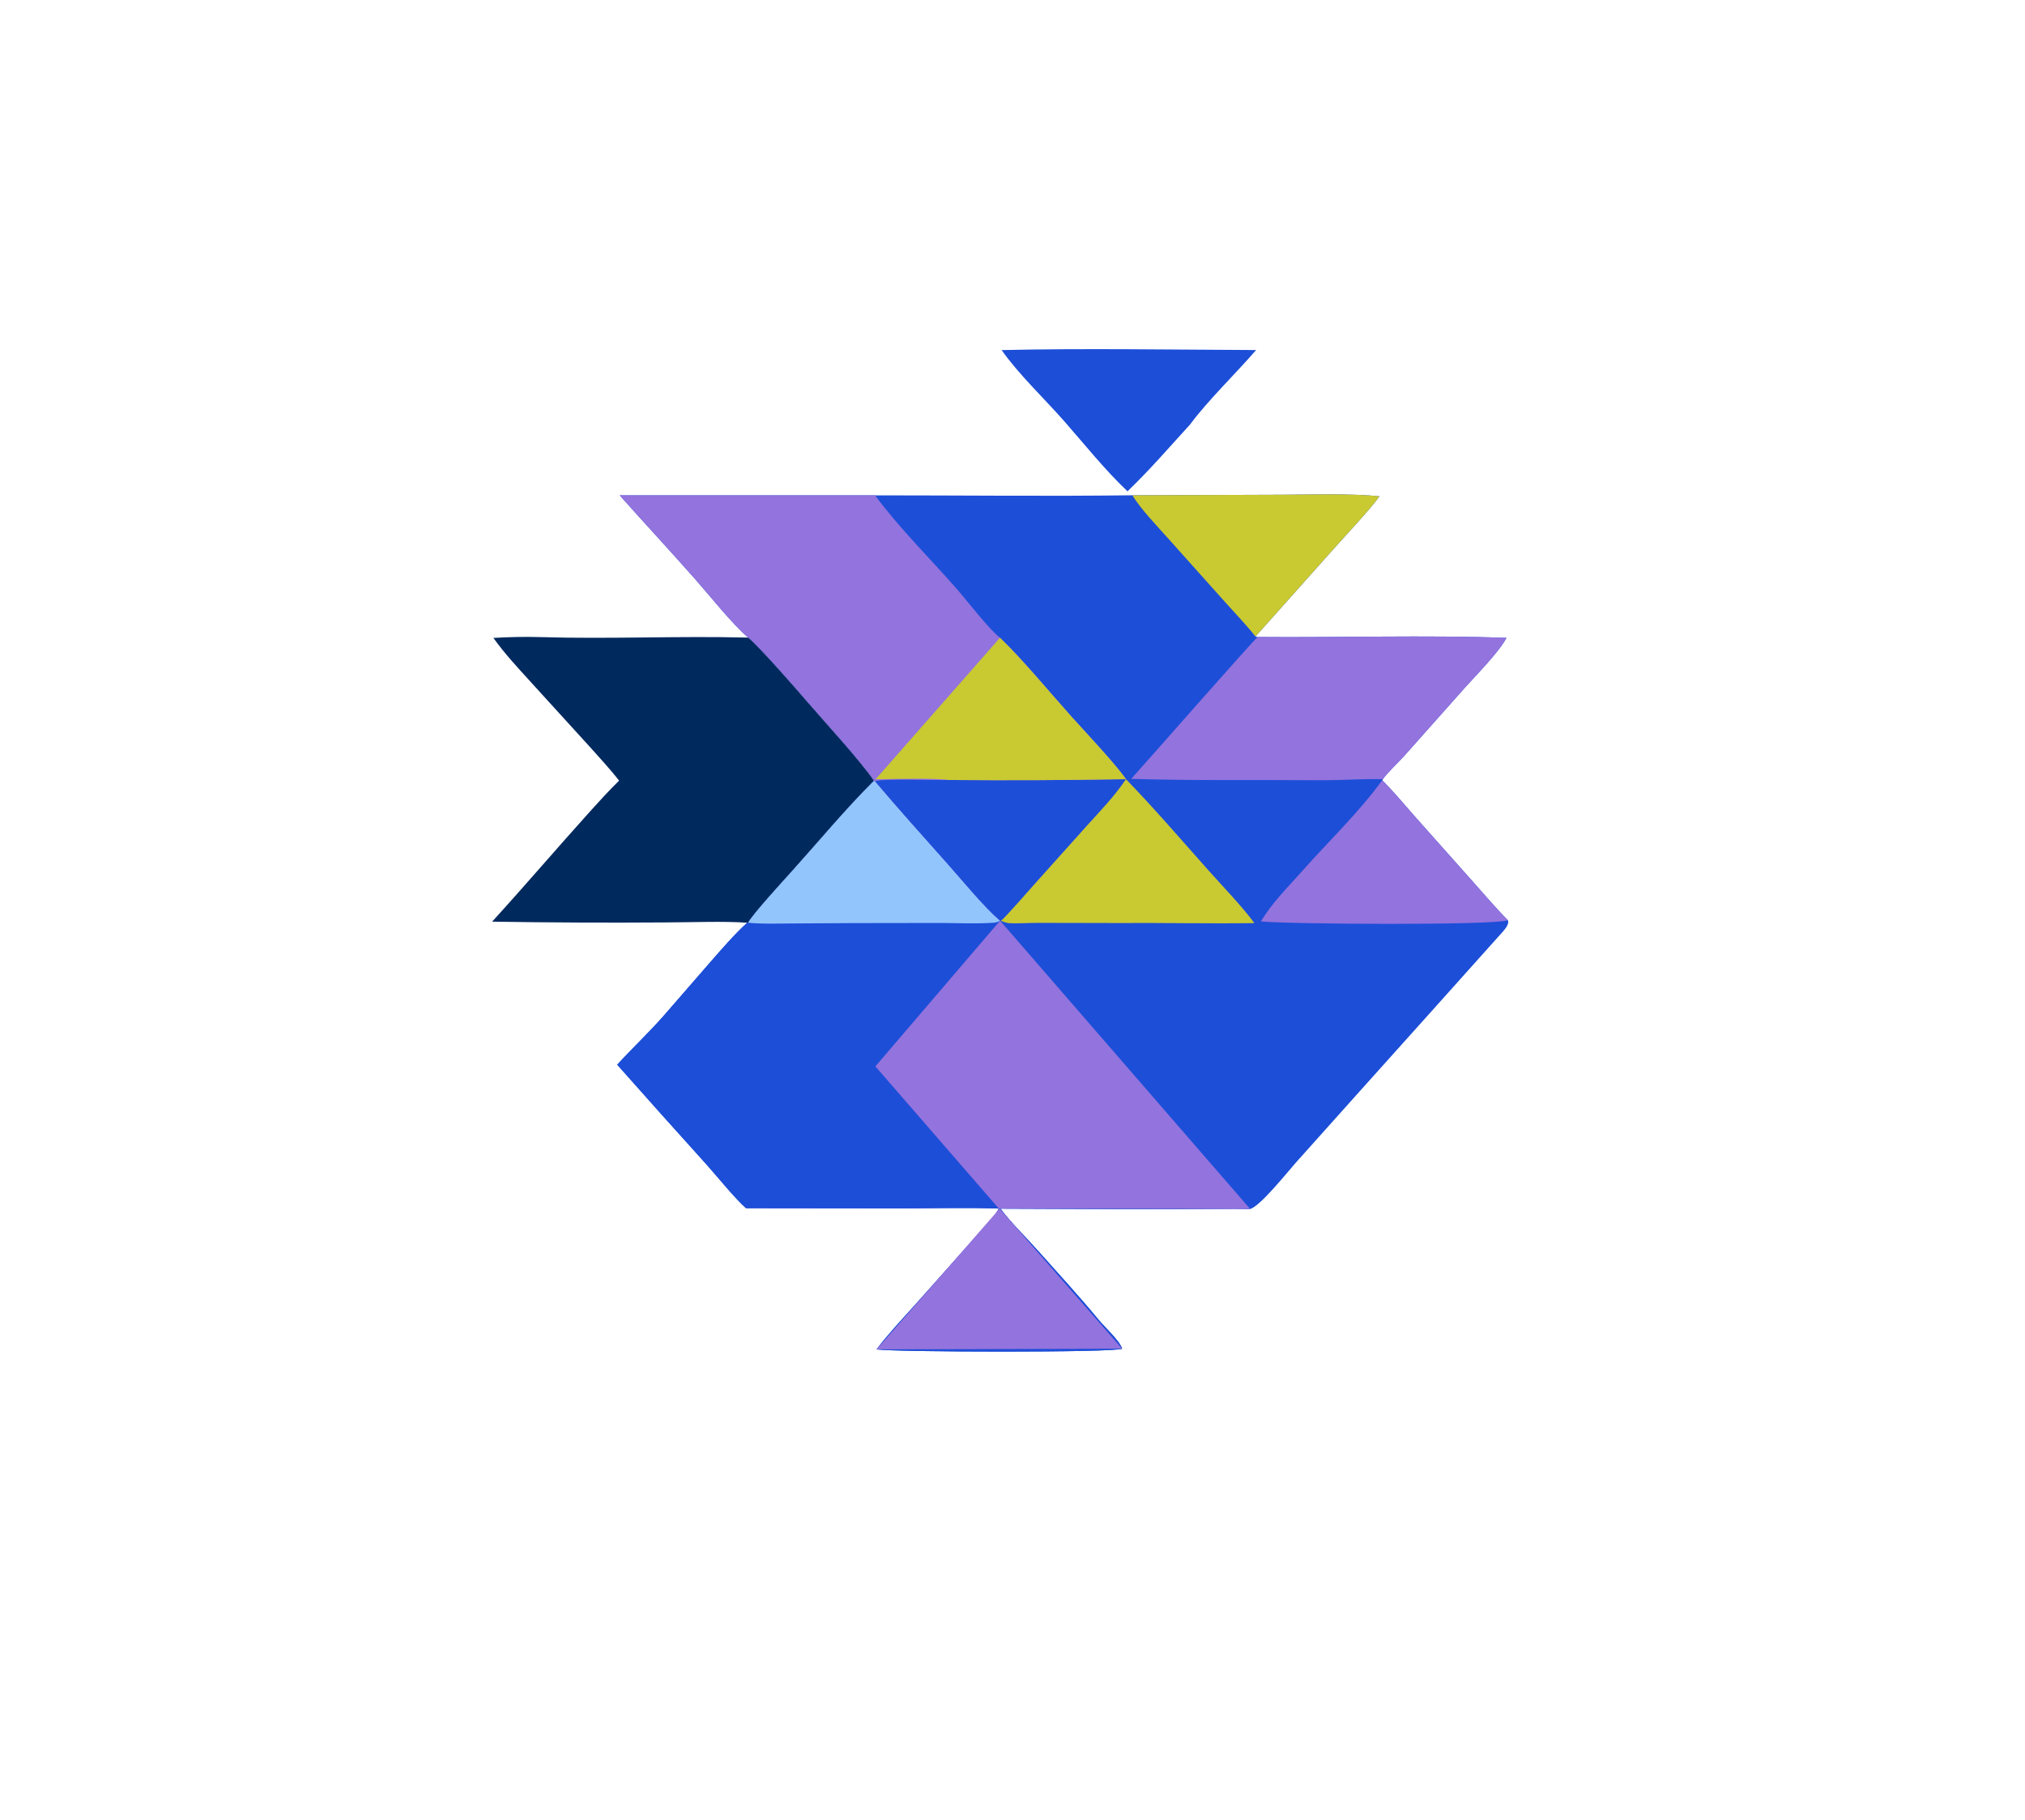
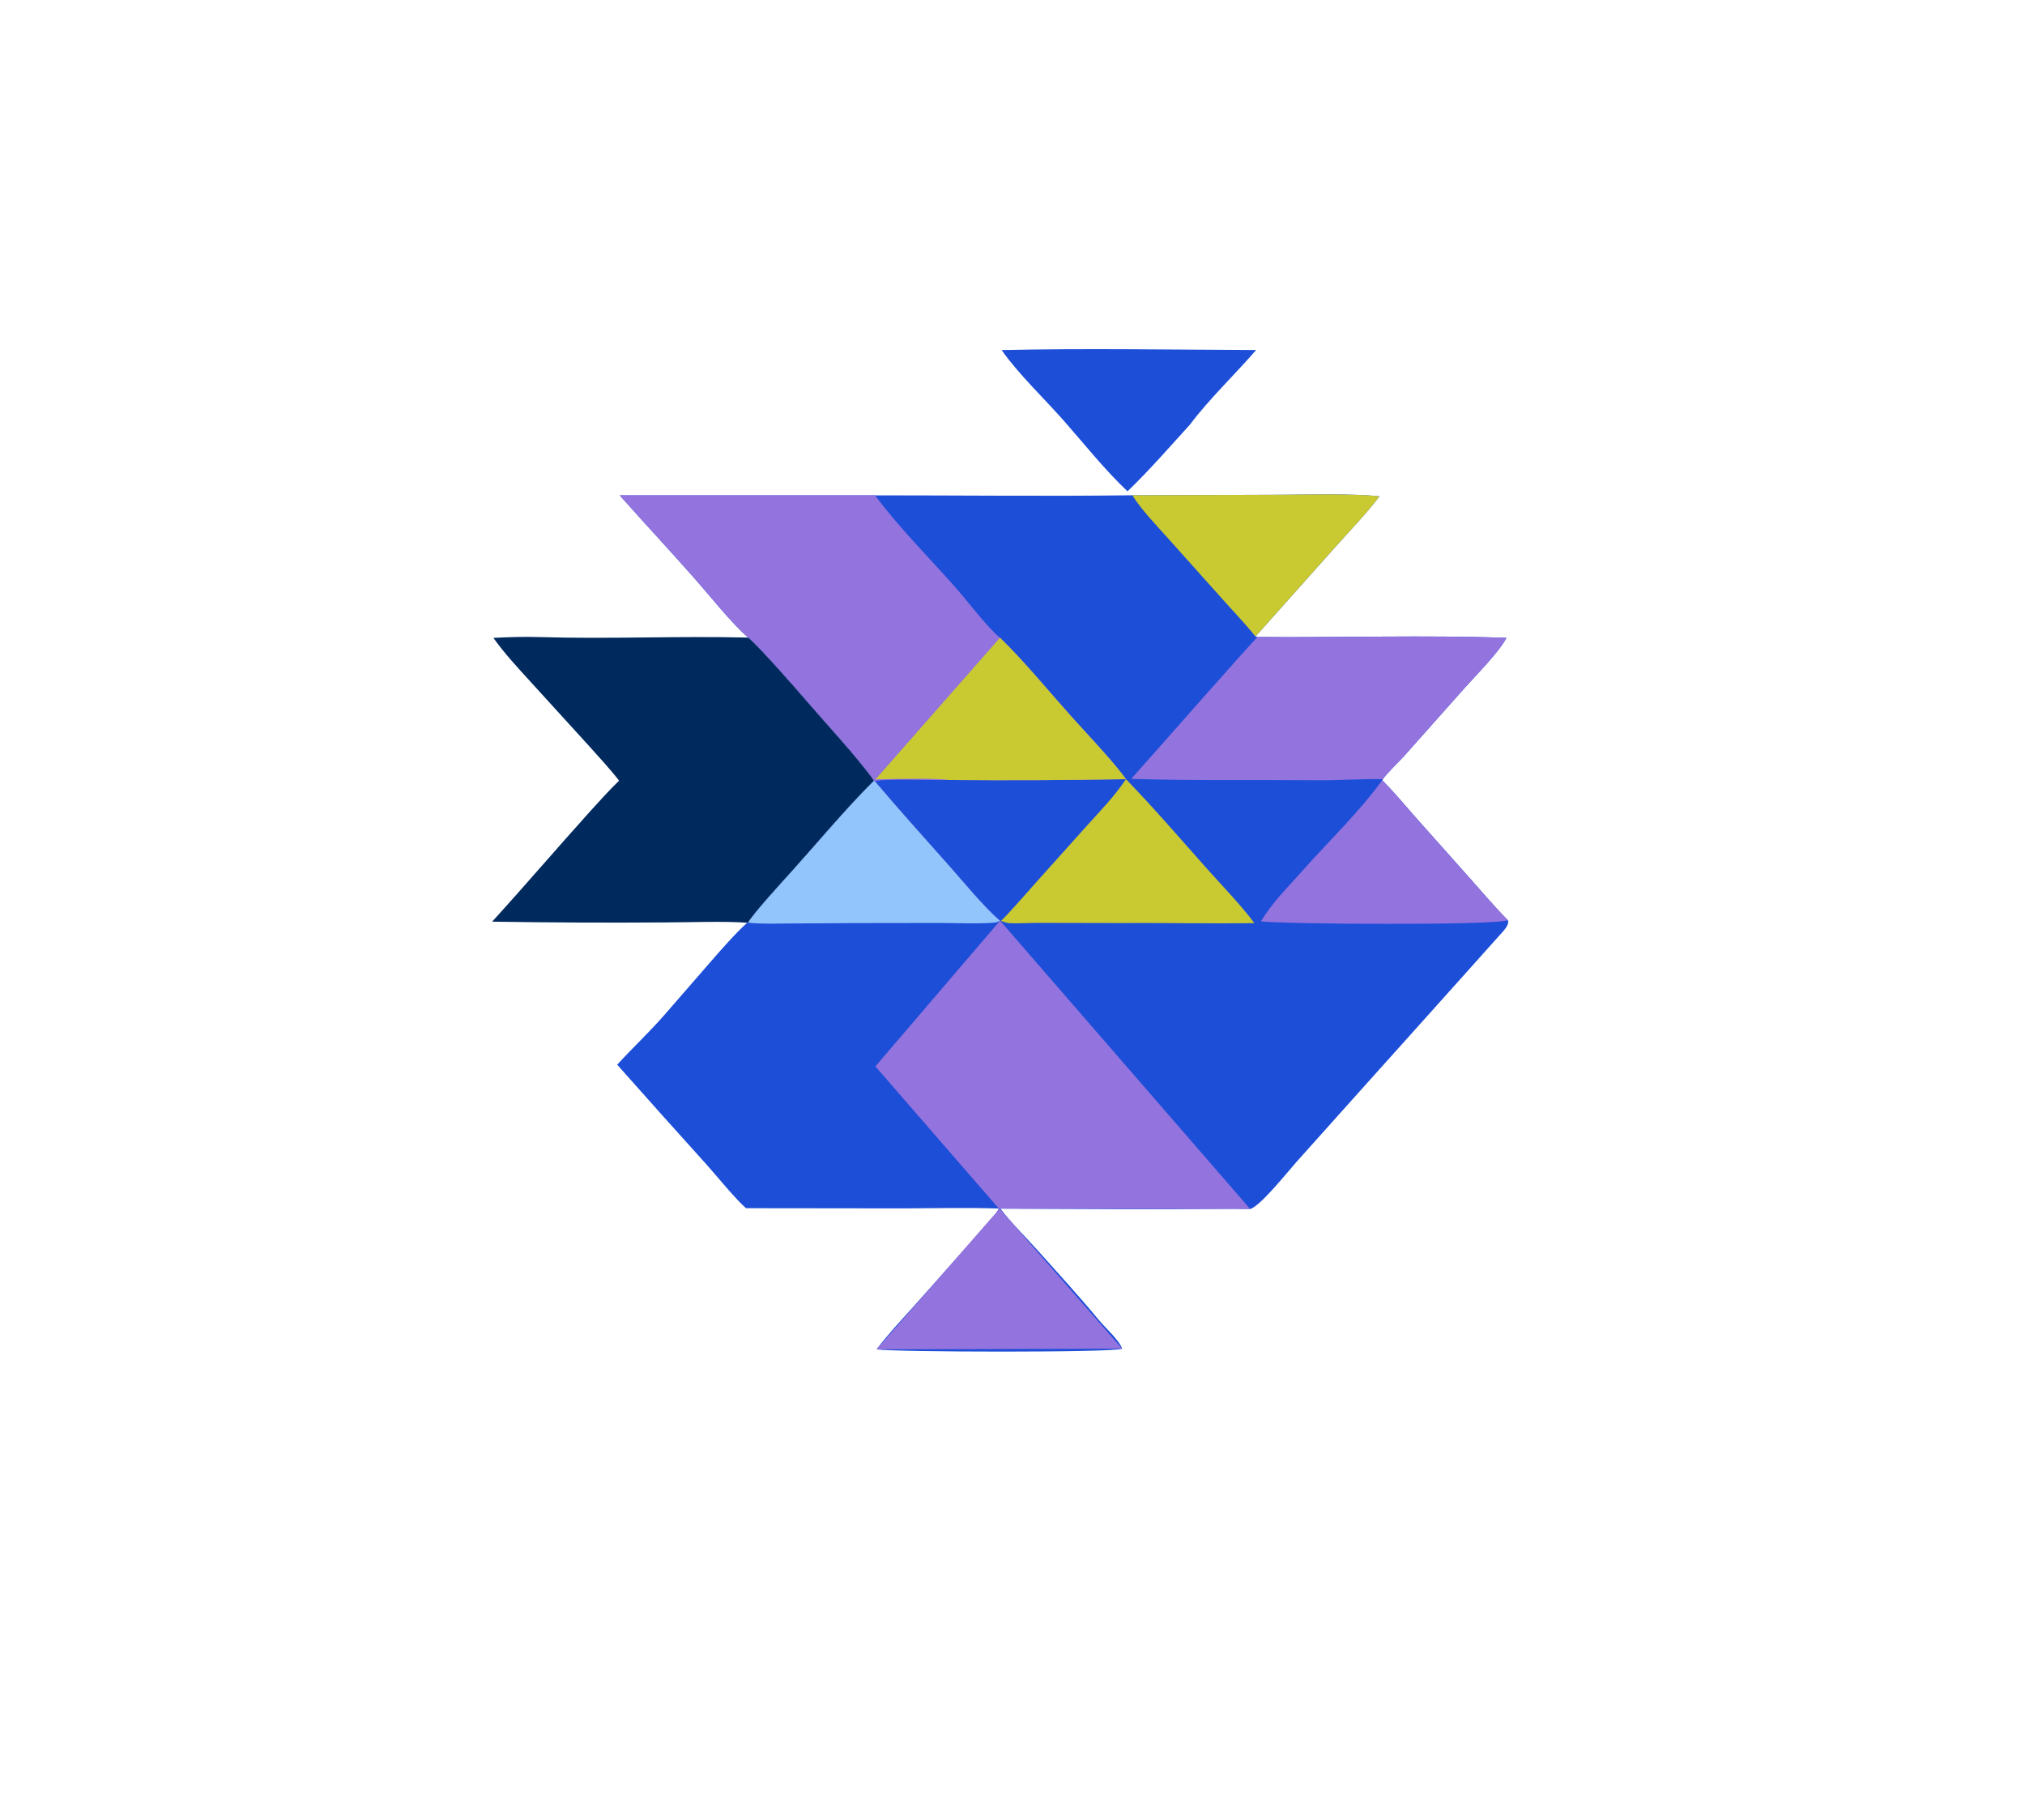
<svg xmlns="http://www.w3.org/2000/svg" width="1024" height="920" viewBox="0 0 1024 920">
  <style>@keyframes fava-palette-cycle{0%,100%{fill:#1D4ED8}25%{fill:#9373DD}50%{fill:#C9C932}75%{fill:#00295E}}#fava-palette-loop path{animation:fava-palette-cycle 8s linear infinite}@media(prefers-reduced-motion:reduce){#fava-palette-loop path{animation:none}}</style>
  <g id="fava-palette-loop">
    <path fill="#1D4ED8" transform="scale(0.610979 0.61089)" d="M937.2 409.99L1061.15 409.534C1084.21 409.446 1119.37 408.399 1141.71 410.872C1133.58 422.152 1114.39 442.469 1104.33 453.766L1039.1 526.941L1040.98 527.317C1108.44 527.919 1180.16 525.592 1246.86 528.033C1240.42 540.084 1221.99 558.566 1212.07 569.677L1161.97 626.033C1158.55 629.836 1146.09 641.905 1144.59 645.073L1144.03 645.842C1153.66 655.578 1162.52 666.211 1171.57 676.516L1218.32 729.032C1227.81 739.657 1238.03 751.772 1247.96 761.711C1249.74 765.378 1243.88 771.162 1241.37 773.967C1202.05 817.996 1162.57 861.89 1123.16 905.841L1072.59 962.355C1065.69 970.134 1043.02 998.579 1034.71 1000.8L1020.86 1000.62C957.064 1001.24 891.86 1000.79 828.002 1000.52C838.129 1013.8 848.684 1023.64 859.704 1036.04C876.344 1054.77 893.467 1073.3 909.372 1092.63C914.463 1098.82 926.435 1109.49 928.761 1116.48C922.148 1119.79 740.987 1119.34 725.496 1117.02C734.552 1104.94 746.522 1092.25 756.685 1080.9L796.352 1036.41C804.973 1026.91 820.984 1011.07 826.699 1000.47C801.752 999.528 773.391 1000.24 748.221 1000.31L617.472 1000.16C608.911 992.837 593.026 973.206 584.66 963.891C559.911 936.508 535.301 909 510.83 881.369C523.506 867.399 536.748 855.206 549.89 840.181L587.607 796.785C596.193 786.932 608.801 772.389 618.428 763.858L619.075 763.791C622.928 756.636 647.778 729.535 654.82 721.72C677.327 696.741 699.544 669.86 723.272 646.235C710.846 628.345 682.835 598.073 668.27 581.15C657.891 569.09 630.423 537.612 619.27 527.806C605.905 516.426 587.84 493.555 575.52 479.587C554.851 456.154 533.591 433.337 512.902 410.042L724.267 410.05C794.687 410.036 866.946 410.898 937.2 409.99Z" style="animation-delay:-0.000s" />
-     <path fill="#1D4ED8" transform="scale(0.610979 0.61089)" d="M723.272 646.235L724.317 646.802C744.065 670.091 764.658 693.048 784.982 715.859C797.343 729.732 813.985 750.291 827.72 762.132L828.442 762.297C831.021 763.29 831.788 763.539 834.472 764.16L833.28 765.643C834.887 774.657 850.907 779.388 855.703 796.542L861.133 802.957C876.245 810.929 882.832 823.293 893.88 834.707C909.236 850.57 922.18 866.453 935.622 883.887C940.671 890.434 951.566 896.791 956.795 903.715C964.615 914.744 964.878 920.062 977.877 927.109C980.127 928.329 988.888 943.474 991.637 946.009C1002.25 958.655 1028.93 981.451 1033.63 996.562C1034.07 997.954 1034.43 999.371 1034.71 1000.8L1020.86 1000.62C957.064 1001.24 891.86 1000.79 828.002 1000.52C838.129 1013.8 848.684 1023.64 859.704 1036.04C876.344 1054.77 893.467 1073.3 909.372 1092.63C914.463 1098.82 926.435 1109.49 928.761 1116.48C922.148 1119.79 740.987 1119.34 725.496 1117.02C734.552 1104.94 746.522 1092.25 756.685 1080.9L796.352 1036.41C804.973 1026.91 820.984 1011.07 826.699 1000.47C801.752 999.528 773.391 1000.24 748.221 1000.31L617.472 1000.16C608.911 992.837 593.026 973.206 584.66 963.891C559.911 936.508 535.301 909 510.83 881.369C523.506 867.399 536.748 855.206 549.89 840.181L587.607 796.785C596.193 786.932 608.801 772.389 618.428 763.858L619.075 763.791C622.928 756.636 647.778 729.535 654.82 721.72C677.327 696.741 699.544 669.86 723.272 646.235Z" style="animation-delay:-0.571s" />
    <path fill="#9373DD" transform="scale(0.610979 0.61089)" d="M827.72 762.132L1034.71 1000.8L826.699 1000.47L724.519 882.759Z" style="animation-delay:-1.143s" />
    <path fill="#9373DD" transform="scale(0.610979 0.61089)" d="M827.35 1000.5L928.761 1116.48L725.496 1117.02Z" style="animation-delay:-1.714s" />
    <path fill="#93C5FD" transform="scale(0.610979 0.61089)" d="M723.272 646.235L724.317 646.802C744.065 670.091 764.658 693.048 784.982 715.859C797.343 729.732 813.985 750.291 827.72 762.132C824.383 764.18 822.058 763.735 818.131 764.068C804.939 764.706 791.127 764.074 777.83 764.036L706.565 764.144L653.96 764.458C643.804 764.523 628.854 764.984 619.075 763.791C622.928 756.636 647.778 729.535 654.82 721.72C677.327 696.741 699.544 669.86 723.272 646.235Z" style="animation-delay:-2.286s" />
    <path fill="#9373DD" transform="scale(0.610979 0.61089)" d="M512.902 410.042L724.267 410.05C743.911 436.745 770.255 462.787 792.275 487.97C801.183 498.158 817.965 520.282 827.642 527.926C846.58 546.068 868.861 573.207 886.759 593.152C898.132 605.826 923.185 632.282 931.926 645.016C922.088 659.618 911.253 670.617 899.534 683.614L858.331 729.574C853.297 735.191 832.108 759.479 828.442 762.297L827.72 762.132C813.985 750.291 797.343 729.732 784.982 715.859C764.658 693.048 744.065 670.091 724.317 646.802L723.272 646.235C710.846 628.345 682.835 598.073 668.27 581.15C657.891 569.09 630.423 537.612 619.27 527.806C605.905 516.426 587.84 493.555 575.52 479.587C554.851 456.154 533.591 433.337 512.902 410.042Z" style="animation-delay:-2.857s" />
    <path fill="#1D4ED8" transform="scale(0.610979 0.61089)" d="M931.926 645.016C922.088 659.618 911.253 670.617 899.534 683.614L858.331 729.574C853.297 735.191 832.108 759.479 828.442 762.297L827.72 762.132C813.985 750.291 797.343 729.732 784.982 715.859C764.658 693.048 744.065 670.091 724.317 646.802C729.359 644.254 775.454 646.11 785.141 645.671C834.07 646.083 883.003 645.865 931.926 645.016Z" style="animation-delay:-3.429s" />
    <path fill="#C9C932" transform="scale(0.610979 0.61089)" d="M724.704 645.08L827.642 527.926C846.58 546.068 868.861 573.207 886.759 593.152C898.132 605.826 923.185 632.282 931.926 645.016C883.003 645.865 834.07 646.083 785.141 645.671C773.77 643.894 737.424 644.962 724.704 645.08Z" style="animation-delay:-4.000s" />
    <path fill="#9373DD" transform="scale(0.610979 0.61089)" d="M1040.98 527.317C1108.44 527.919 1180.16 525.592 1246.86 528.033C1240.42 540.084 1221.99 558.566 1212.07 569.677L1161.97 626.033C1158.55 629.836 1146.09 641.905 1144.59 645.073C1129.38 644.531 1108.84 646.021 1092.56 645.884C1040.68 645.448 988.117 646.348 936.254 644.754C946.674 633.379 1038.76 528.215 1040.98 527.317Z" style="animation-delay:-4.571s" />
    <path fill="#C9C932" transform="scale(0.610979 0.61089)" d="M931.926 645.016C954.895 668.723 976.851 694.232 998.813 718.966C1010.35 731.957 1028.32 750.562 1038.19 764.16C999.912 764.648 962.128 763.842 924.037 764.089L860.154 763.956C852.124 763.905 842.096 764.636 834.472 764.16C831.788 763.539 831.021 763.29 828.442 762.297C832.108 759.479 853.297 735.191 858.331 729.574L899.534 683.614C911.253 670.617 922.088 659.618 931.926 645.016Z" style="animation-delay:-5.143s" />
    <path fill="#9373DD" transform="scale(0.610979 0.61089)" d="M1144.03 645.842C1153.66 655.578 1162.52 666.211 1171.57 676.516L1218.32 729.032C1227.81 739.657 1238.03 751.772 1247.96 761.711C1238.05 766.184 1065.79 765.075 1043.65 762.753C1052.68 747.405 1065.93 734.415 1077.62 721.222C1099.43 696.616 1124.85 672.387 1144.03 645.842Z" style="animation-delay:-5.714s" />
    <path fill="#C9C932" transform="scale(0.610979 0.61089)" d="M937.2 409.99L1061.15 409.534C1084.21 409.446 1119.37 408.399 1141.71 410.872C1133.58 422.152 1114.39 442.469 1104.33 453.766L1039.1 526.941C1032.28 518.162 1020.89 506.146 1013.21 497.569L966.157 444.987C956.913 434.631 944.167 421.396 937.2 409.99Z" style="animation-delay:-6.286s" />
    <path fill="#00295E" transform="scale(0.610979 0.61089)" d="M619.27 527.806C630.423 537.612 657.891 569.09 668.27 581.15C682.835 598.073 710.846 628.345 723.272 646.235C699.544 669.86 677.327 696.741 654.82 721.72C647.778 729.535 622.928 756.636 619.075 763.791L618.428 763.858C600.316 762.412 570.026 763.555 550.638 763.591C502.865 763.93 455.091 763.718 407.323 762.954C434.988 732.559 461.625 701.357 489.141 670.838C496.694 662.462 504.306 654.107 512.391 646.238C505.82 637.64 495.357 626.29 487.947 618.002L438.807 564.034C428.094 552.241 417.642 541.069 408.37 528.065C421.036 527.34 434.403 527.006 447.062 527.388C504.208 529.113 562.237 526.345 619.27 527.806Z" style="animation-delay:-6.857s" />
    <path fill="#1D4ED8" transform="scale(0.610979 0.61089)" d="M828.994 289.795C897.262 288.243 971.068 289.485 1039.62 289.764C1022.88 309.19 999.924 331.195 984.92 351.445C966.955 371.099 952.642 387.894 933.19 406.723C914.469 388.995 897.967 368.217 880.909 348.779C864.564 330.154 843.043 309.826 828.994 289.795Z" style="animation-delay:-7.429s" />
  </g>
</svg>
